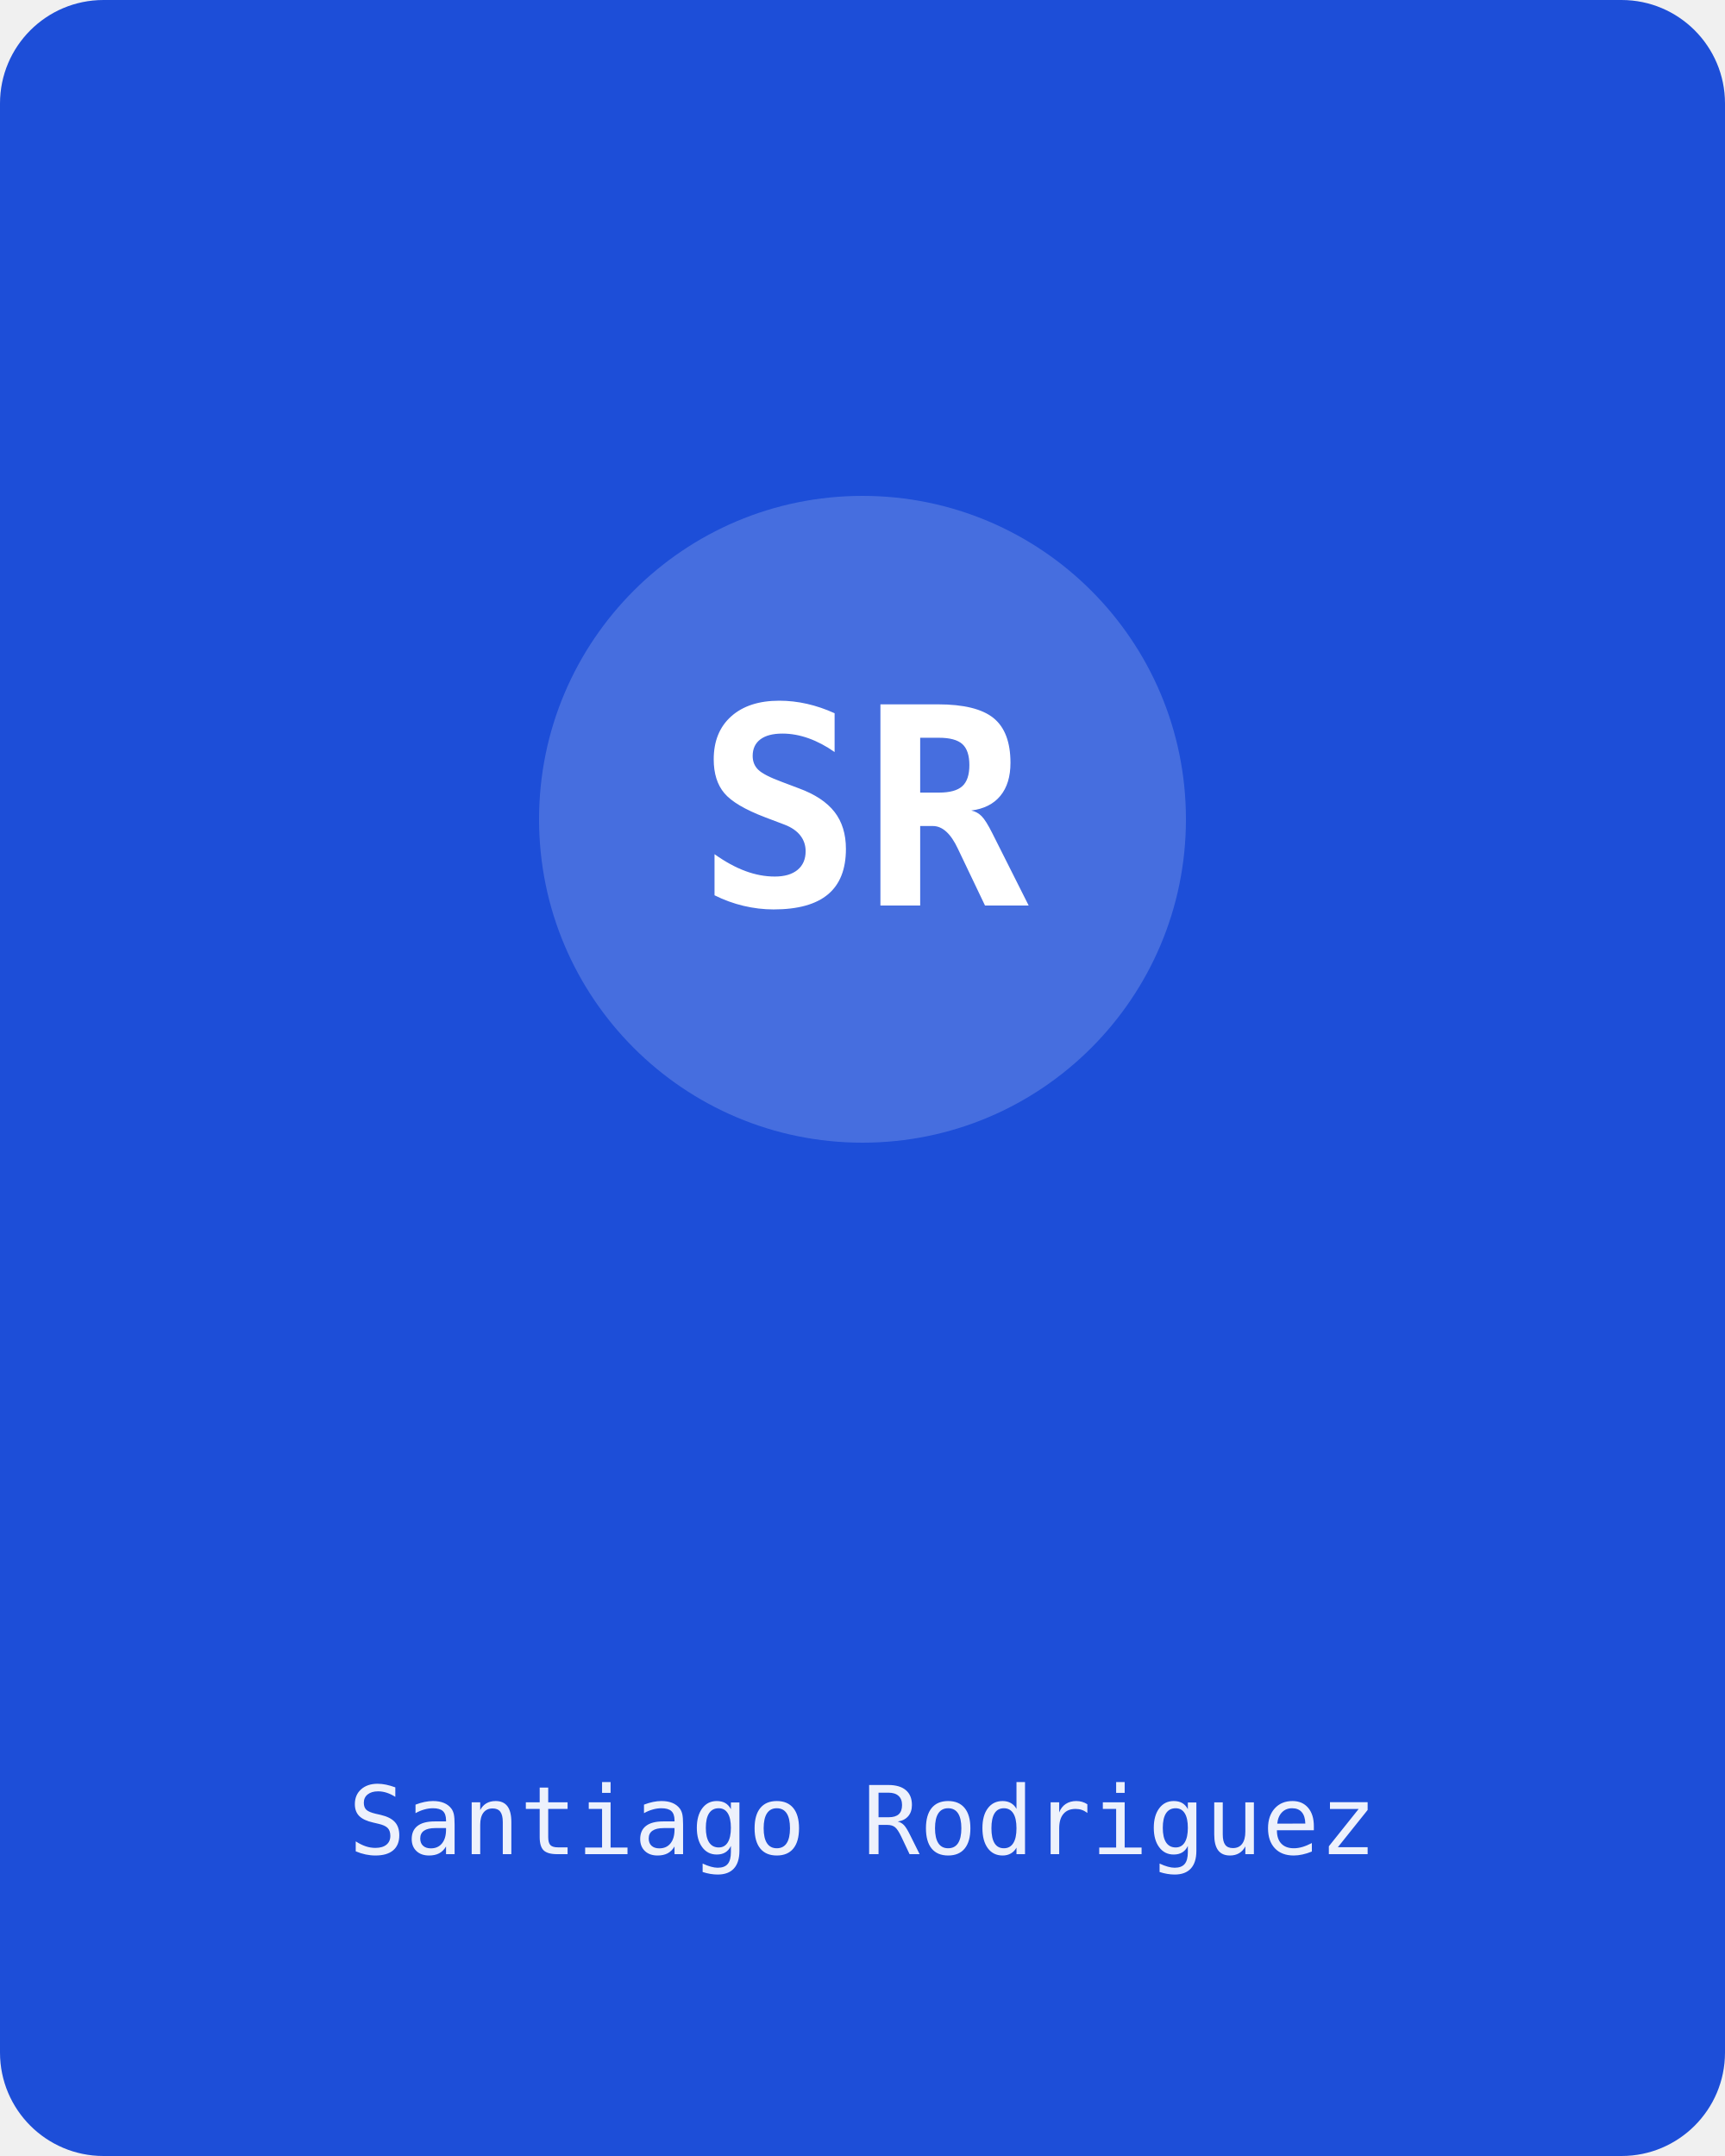
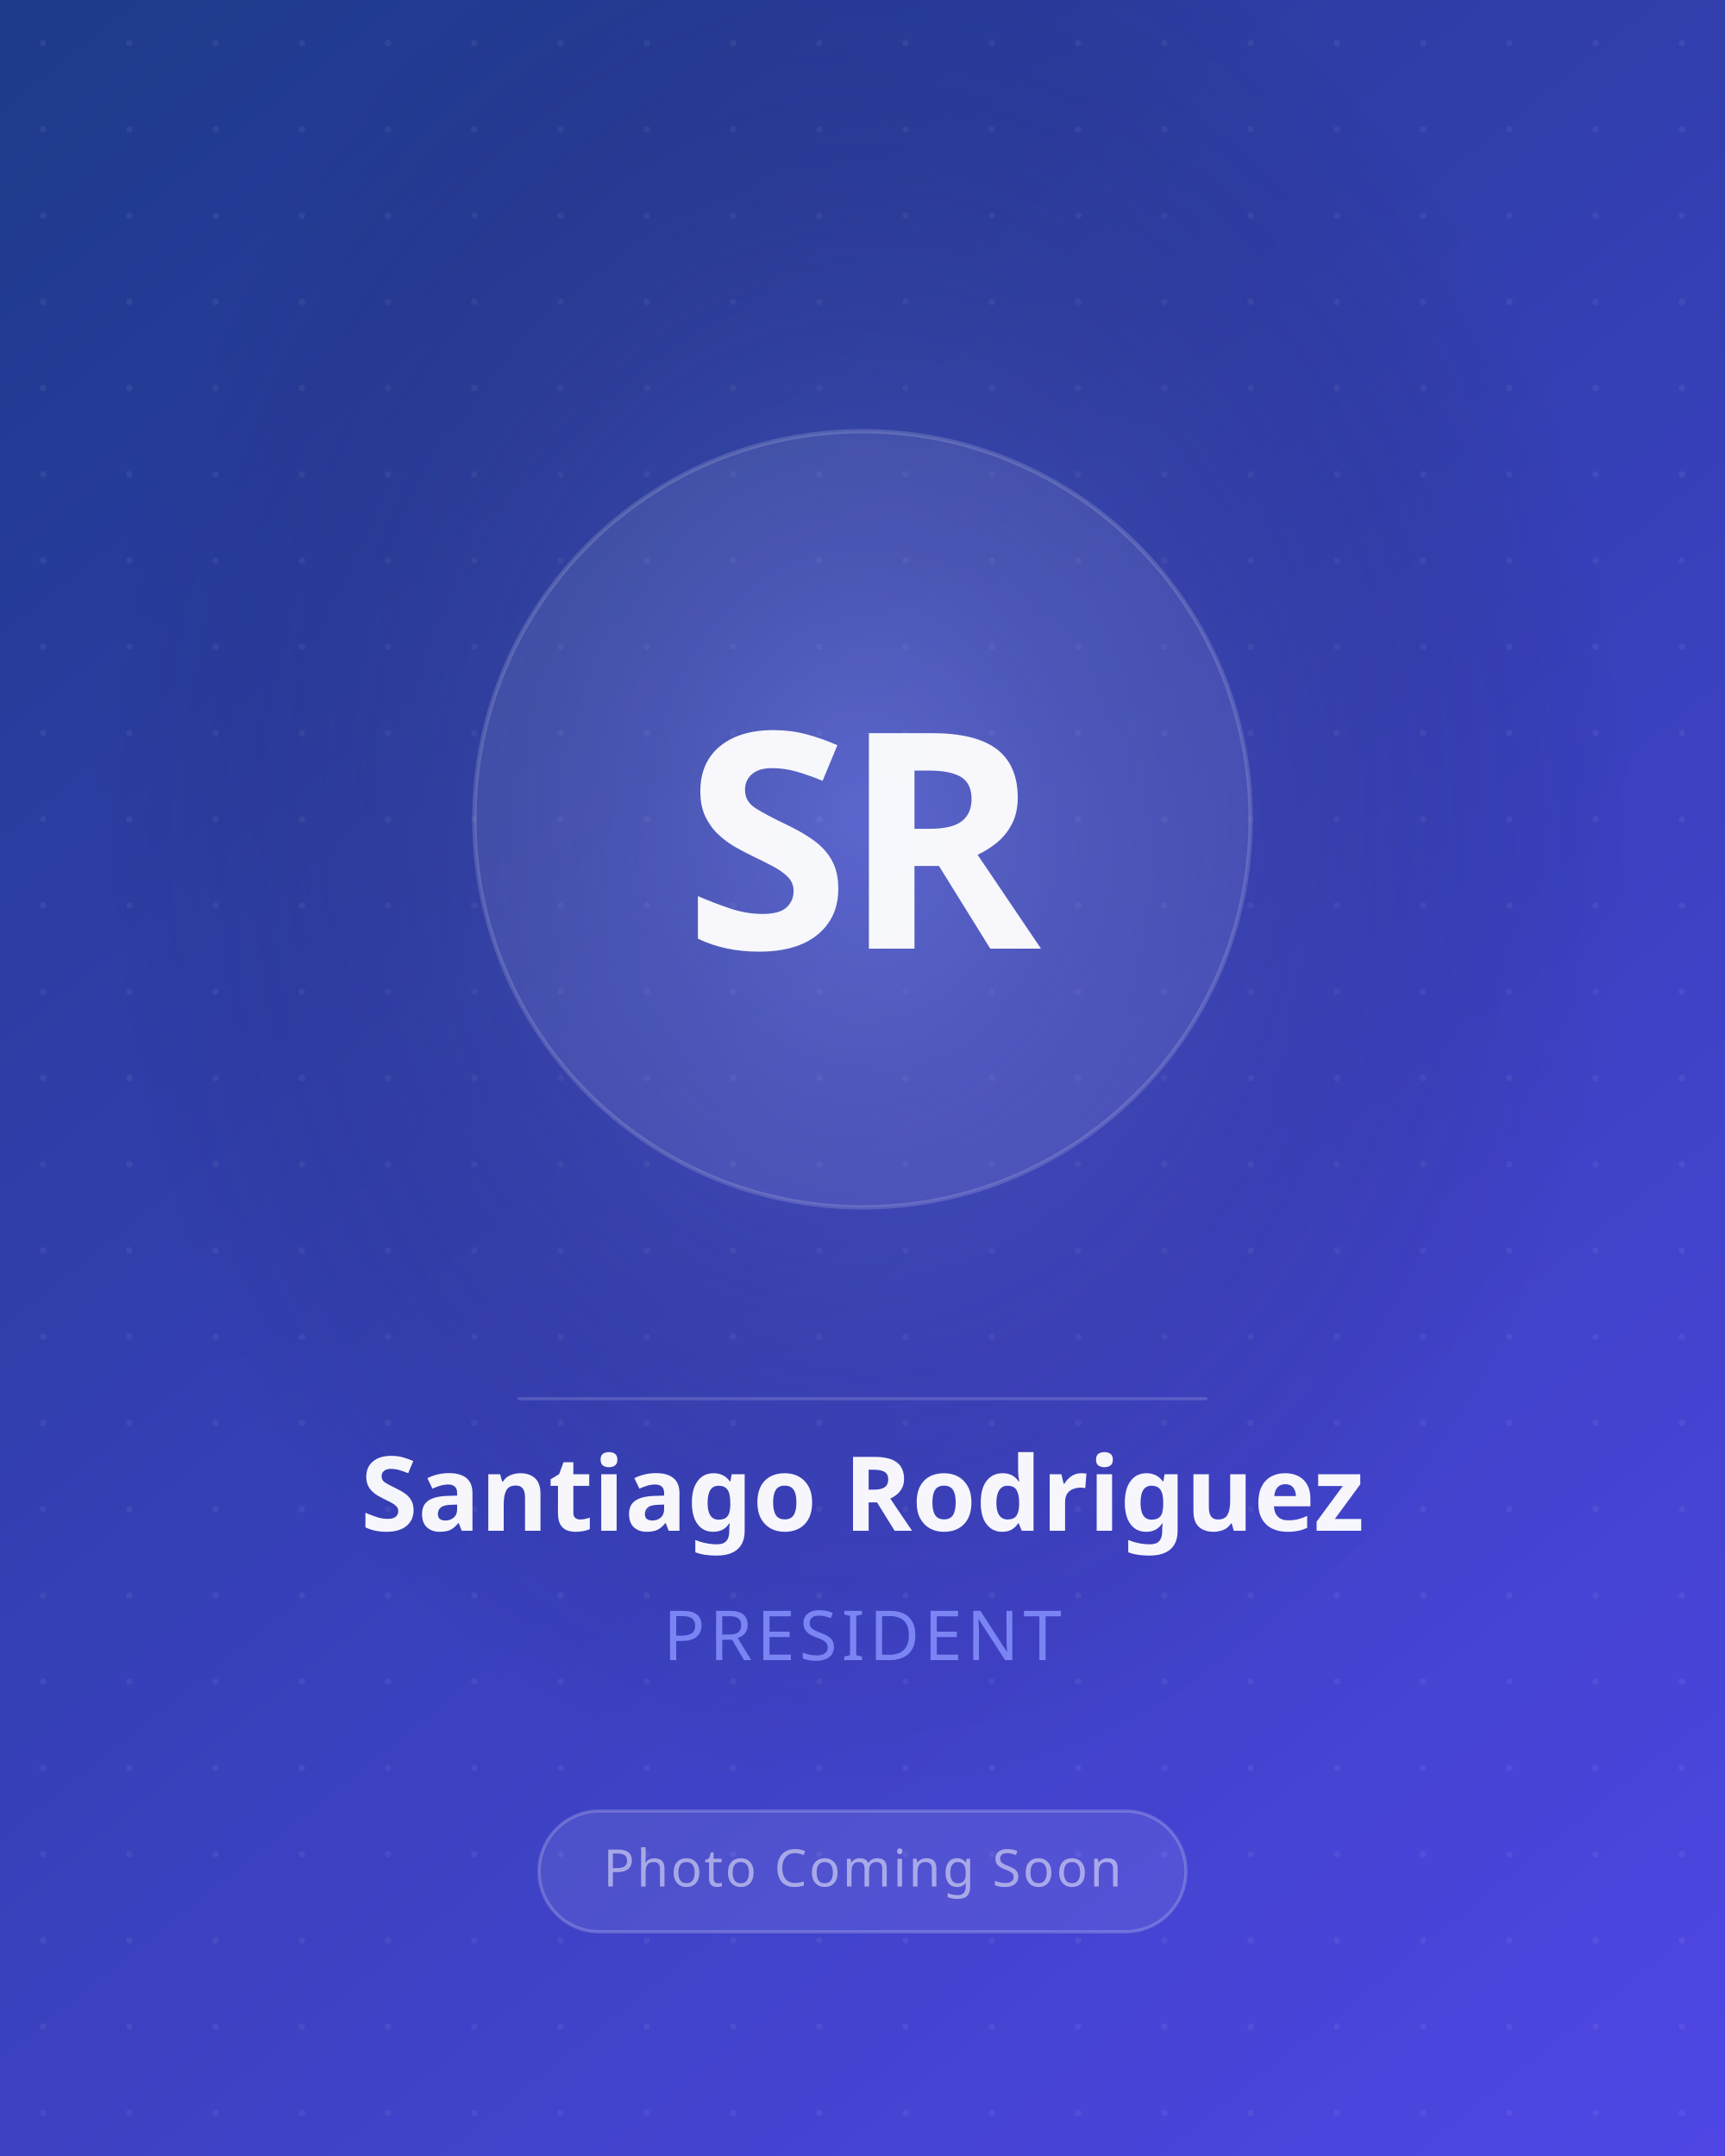
<svg xmlns="http://www.w3.org/2000/svg" width="800" height="1000" viewBox="0 0 800 1000" fill="none">
  <defs>
-     <linearGradient id="bg" x1="0" y1="0" x2="800" y2="1000">
-       <stop offset="0" stop-color="#1D4ED8" />
-       <stop offset="1" stop-color="#7C3AED" />
+     <linearGradient id="bg" x1="0" y1="0" x2="800" y2="1000" gradientUnits="userSpaceOnUse">
+       <stop offset="0%" stop-color="#1e3a8a" />
+       <stop offset="100%" stop-color="#4f46e5" />
    </linearGradient>
+     <radialGradient id="glow" cx="50%" cy="38%" r="45%">
+       <stop offset="0%" stop-color="#818cf8" stop-opacity="0.35" />
+       <stop offset="100%" stop-color="transparent" />
+     </radialGradient>
+     <pattern id="dots" patternUnits="userSpaceOnUse" width="40" height="40">
+       <circle cx="20" cy="20" r="1.5" fill="rgba(255,255,255,0.06)" />
+     </pattern>
  </defs>
-   <rect width="800" height="1000" rx="48" fill="url(#bg)" />
-   <circle cx="400" cy="380" r="150" fill="rgba(255,255,255,0.18)" />
-   <text x="400" y="420" text-anchor="middle" fill="#ffffff" font-size="128" font-family="JetBrains Mono, monospace" font-weight="700">SR</text>
-   <text x="400" y="860" text-anchor="middle" fill="rgba(255,255,255,0.92)" font-size="44" font-family="JetBrains Mono, monospace">Santiago Rodriguez</text>
+   <rect width="800" height="1000" fill="url(#bg)" />
+   <rect width="800" height="1000" fill="url(#dots)" />
+   <rect width="800" height="1000" fill="url(#glow)" />
+   <circle cx="400" cy="380" r="180" fill="rgba(255,255,255,0.08)" stroke="rgba(255,255,255,0.15)" stroke-width="2" />
+   <text x="400" y="440" text-anchor="middle" fill="rgba(255,255,255,0.95)" font-size="140" font-family="system-ui, sans-serif" font-weight="700" letter-spacing="-4">SR</text>
+   <rect x="240" y="648" width="320" height="1.5" fill="rgba(255,255,255,0.15)" rx="1" />
+   <text x="400" y="710" text-anchor="middle" fill="rgba(255,255,255,0.95)" font-size="48" font-family="system-ui, sans-serif" font-weight="600">Santiago Rodriguez</text>
+   <text x="400" y="770" text-anchor="middle" fill="rgba(129,140,248,0.9)" font-size="32" font-family="system-ui, sans-serif" font-weight="500" letter-spacing="2">PRESIDENT</text>
+   <rect x="250" y="840" width="300" height="56" rx="28" fill="rgba(255,255,255,0.08)" stroke="rgba(255,255,255,0.2)" stroke-width="1.5" />
+   <text x="400" y="875" text-anchor="middle" fill="rgba(255,255,255,0.5)" font-size="24" font-family="system-ui, sans-serif" font-weight="500" letter-spacing="1">Photo Coming Soon</text>
</svg>
